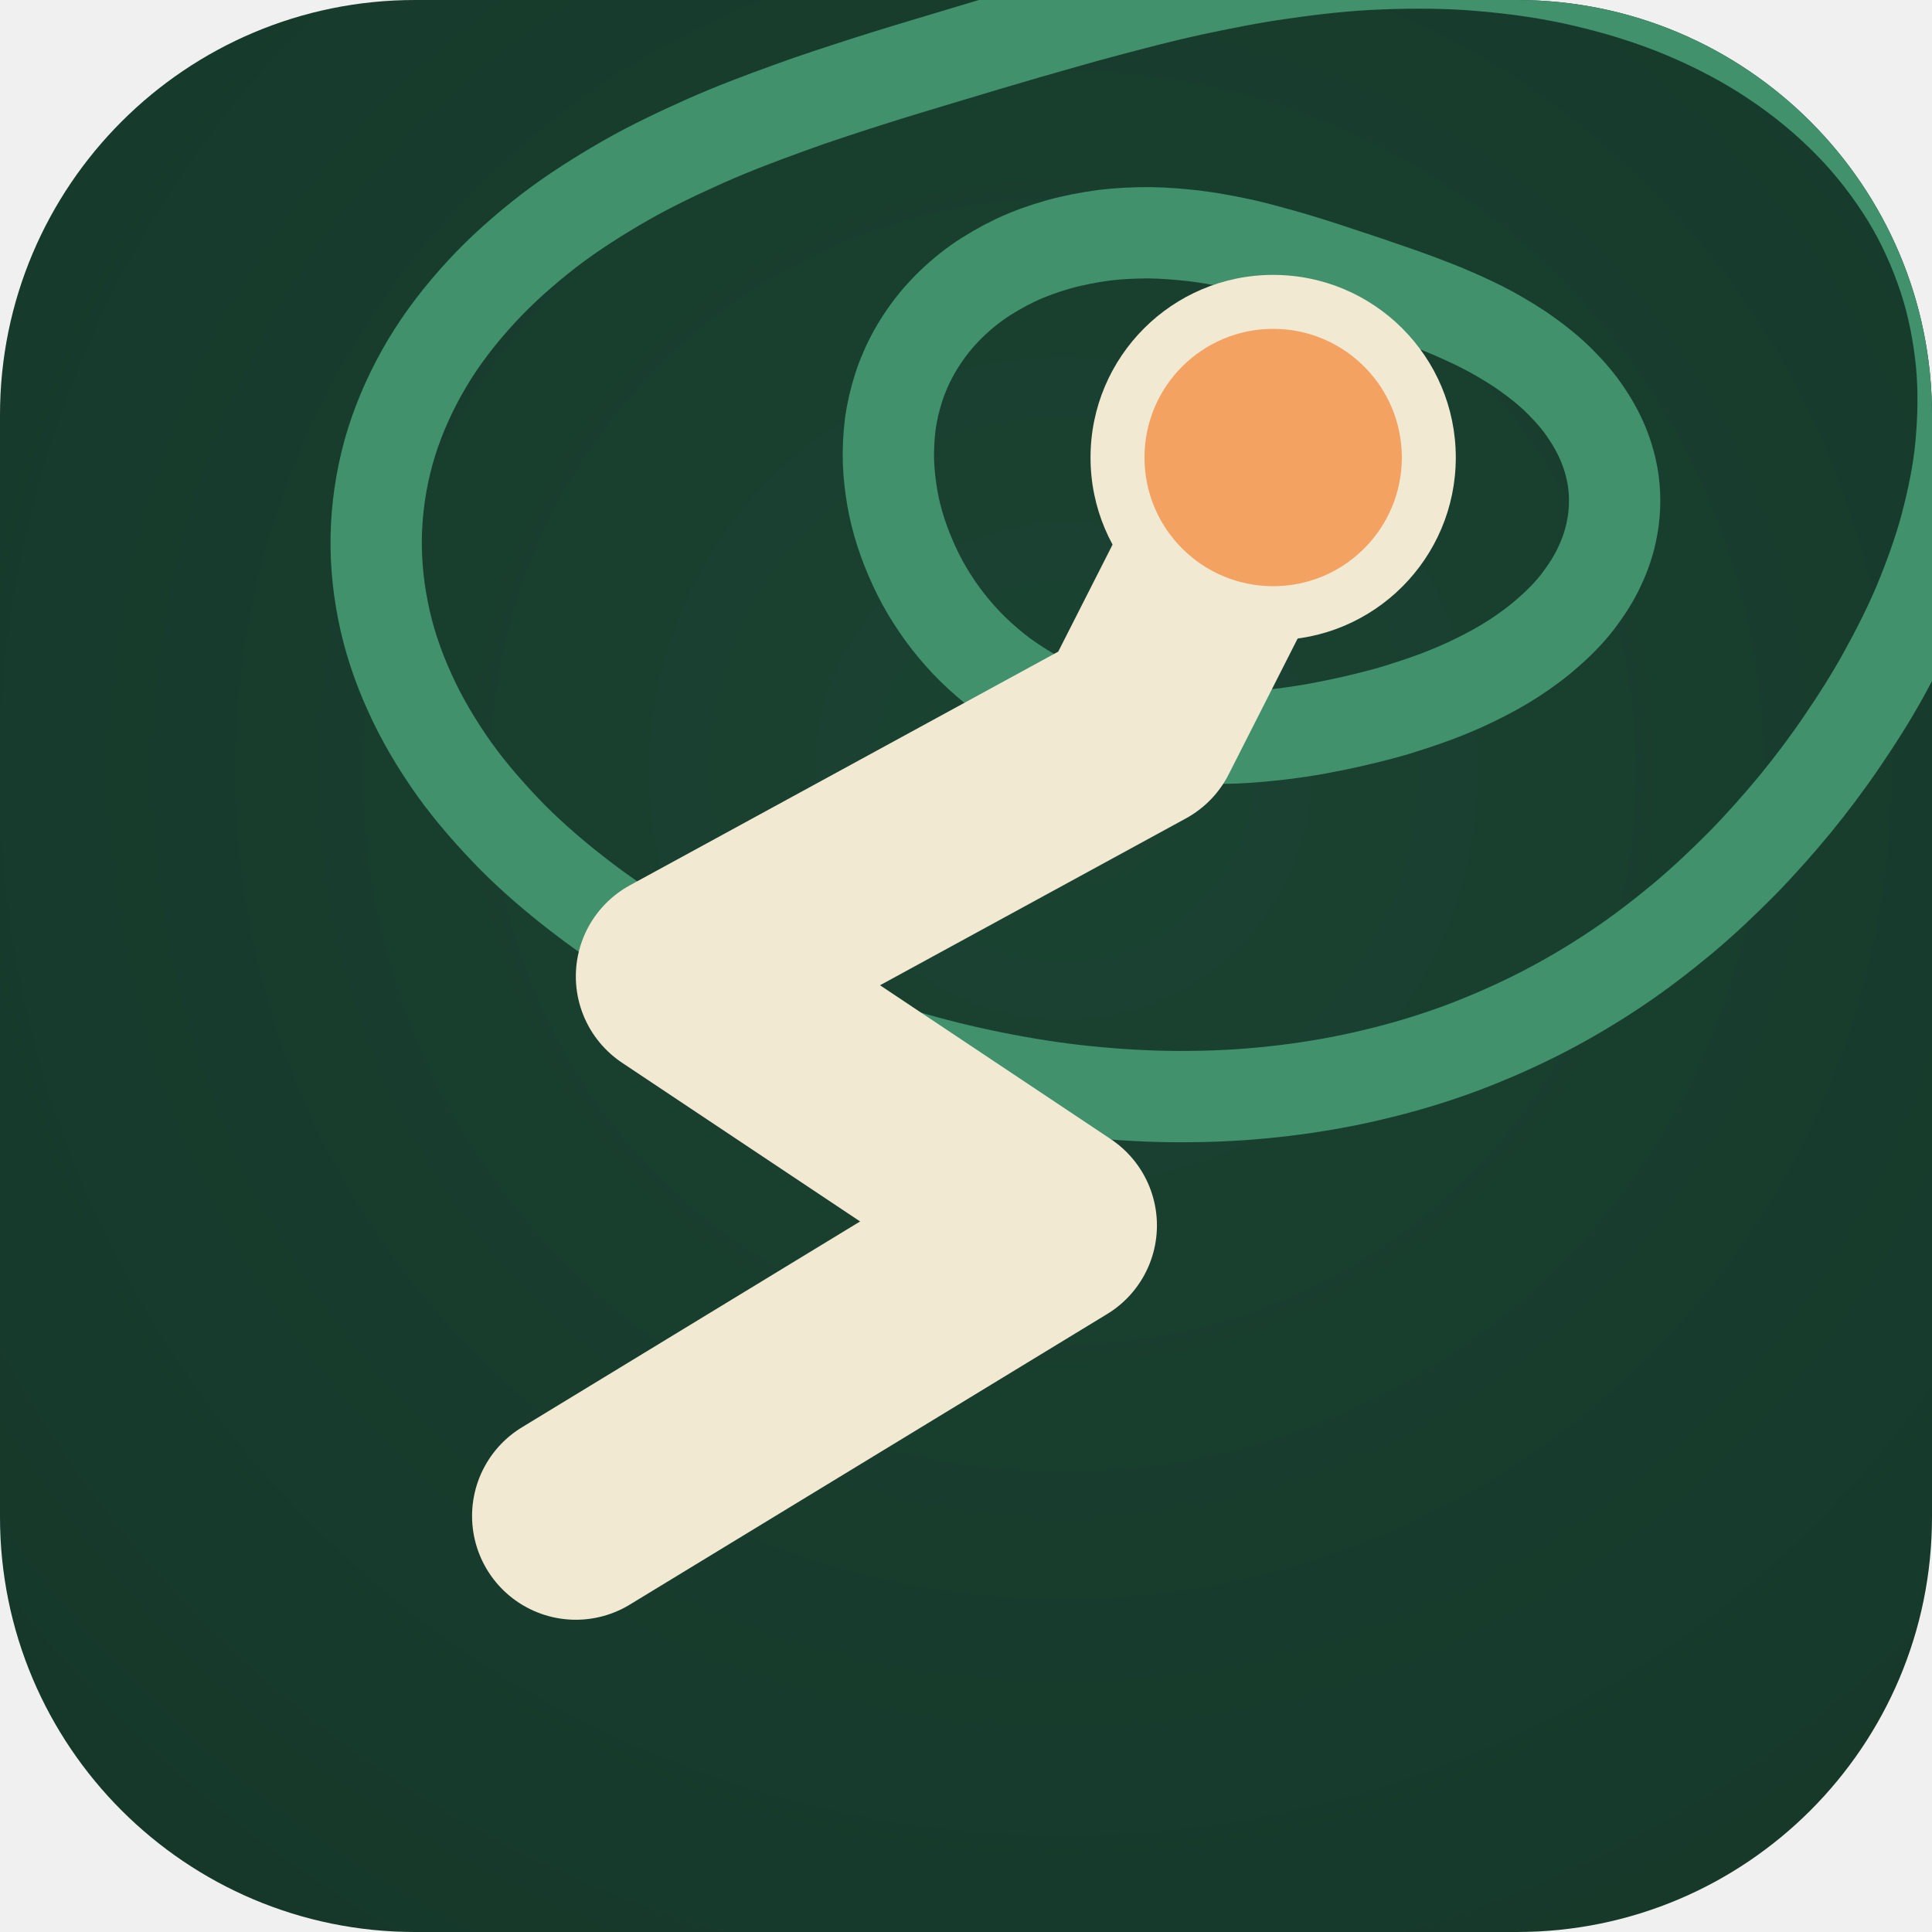
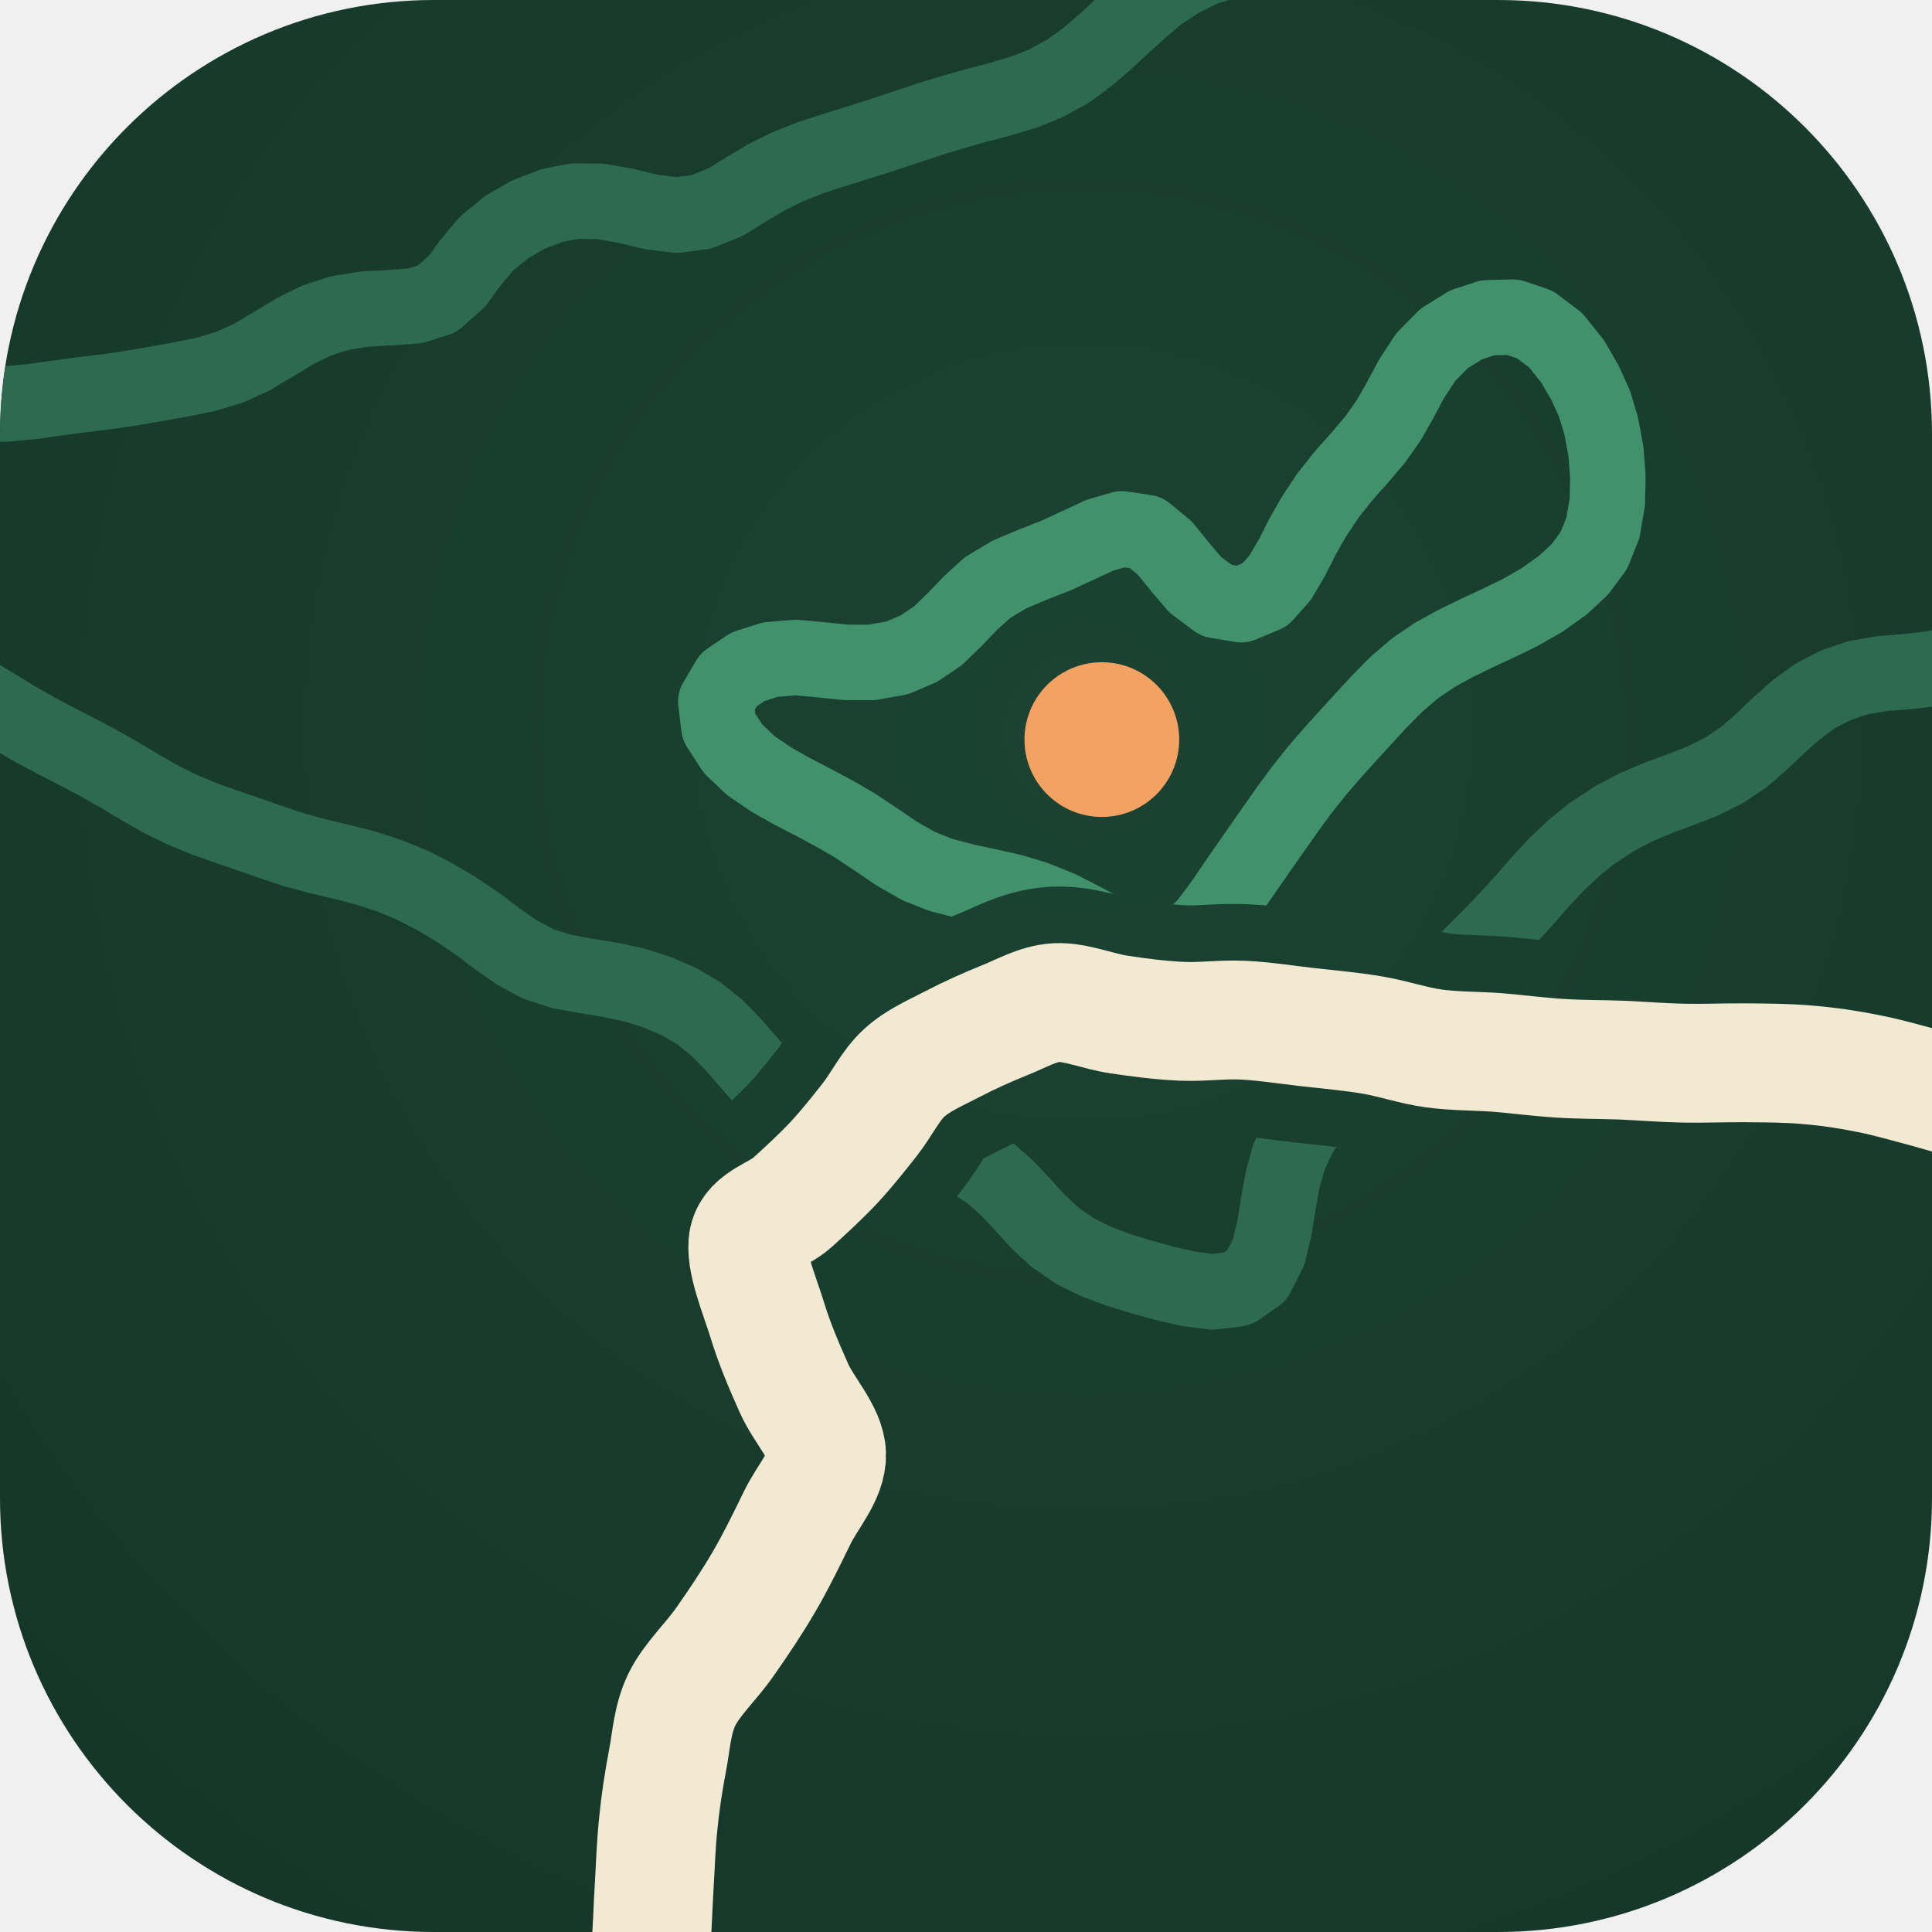
<svg xmlns="http://www.w3.org/2000/svg" width="32" height="32" viewBox="0 0 1024 1024">
  <defs>
-     <clipPath id="c">
-       <rect width="1024" height="1024" rx="220" />
+     <clipPath id="tile-small">
+       <rect width="1024" height="1024" rx="230" />
    </clipPath>
  </defs>
-   <g clip-path="url(#c)">
+   <g clip-path="url(#tile-small)">
    <defs>
-       <radialGradient id="g" cx="0.55" cy="0.4" r="0.85">
+       <radialGradient id="g" cx="0.56" cy="0.38" r="0.8">
        <stop offset="0" stop-color="#1B4332" />
        <stop offset="1" stop-color="#143628" />
      </radialGradient>
    </defs>
    <rect width="1024" height="1024" fill="url(#g)" />
-     <g transform="translate(512 512) scale(1.1) translate(-488 -595)">
-       <path d="M800.3 365.0 C800.8 371.3 800.5 377.8 799.3 384.0 C798.2 390.2 796.1 396.5 793.3 402.4 C790.6 408.3 786.9 414.0 782.8 419.4 C778.7 424.7 773.8 429.7 768.6 434.2 C763.5 438.8 757.7 443.0 751.9 446.8 C746.0 450.6 739.8 454.0 733.6 457.0 C727.4 460.1 720.9 462.8 714.6 465.2 C708.2 467.6 701.7 469.7 695.3 471.7 C688.9 473.6 682.5 475.2 676.1 476.7 C669.7 478.2 663.3 479.5 656.9 480.7 C650.5 481.8 644.1 482.8 637.6 483.5 C631.1 484.2 624.6 484.8 618.0 485.1 C611.4 485.3 604.8 485.4 598.1 485.1 C591.5 484.8 584.8 484.3 578.2 483.3 C571.6 482.4 564.9 481.1 558.5 479.5 C552.0 477.8 545.6 475.7 539.5 473.3 C533.3 470.9 527.3 468.1 521.7 465.0 C516.0 461.8 510.6 458.3 505.5 454.6 C500.5 450.8 495.7 446.7 491.3 442.4 C486.9 438.1 482.9 433.5 479.2 428.8 C475.5 424.1 472.2 419.1 469.2 414.1 C466.2 409.0 463.6 403.8 461.3 398.4 C459.0 393.1 457.0 387.6 455.4 382.0 C453.8 376.5 452.6 370.8 451.8 365.0 C451.0 359.2 450.5 353.3 450.6 347.4 C450.7 341.6 451.1 335.5 452.2 329.6 C453.3 323.7 454.9 317.7 457.1 311.9 C459.3 306.2 462.1 300.4 465.6 294.9 C469.0 289.5 473.1 284.1 477.7 279.3 C482.3 274.4 487.6 269.8 493.3 265.7 C499.0 261.7 505.4 258.0 511.9 254.9 C518.5 251.8 525.5 249.3 532.6 247.3 C539.7 245.3 547.2 243.9 554.5 242.9 C561.8 242.0 569.3 241.7 576.5 241.7 C583.7 241.8 590.9 242.4 597.9 243.2 C604.8 244.0 611.5 245.3 618.0 246.6 C624.5 247.9 630.7 249.6 636.8 251.3 C642.9 252.9 648.7 254.7 654.5 256.5 C660.3 258.3 665.9 260.2 671.6 262.1 C677.2 263.9 682.8 265.8 688.5 267.8 C694.2 269.7 699.9 271.7 705.8 273.9 C711.6 276.1 717.6 278.4 723.5 281.0 C729.4 283.6 735.5 286.4 741.3 289.6 C747.2 292.9 753.1 296.4 758.6 300.4 C764.1 304.3 769.5 308.7 774.3 313.5 C779.0 318.2 783.5 323.4 787.1 328.9 C790.8 334.4 793.9 340.3 796.1 346.3 C798.3 352.3 799.8 358.7 800.3 365.0 Z" fill="none" stroke="#40916C" stroke-width="44" />
-       <path d="M960.1 383.0 C956.7 395.6 952.2 407.9 947.3 419.8 C942.3 431.7 936.5 443.1 930.3 454.3 C924.2 465.4 917.4 476.1 910.3 486.5 C903.2 497.0 895.6 507.1 887.6 516.9 C879.5 526.7 871.1 536.2 862.1 545.4 C853.1 554.5 843.7 563.4 833.6 571.9 C823.5 580.3 812.9 588.5 801.7 596.0 C790.4 603.6 778.5 610.7 766.1 617.1 C753.7 623.5 740.6 629.3 727.1 634.4 C713.7 639.4 699.6 643.7 685.3 647.1 C671.0 650.6 656.2 653.2 641.4 655.0 C626.6 656.8 611.4 657.8 596.4 657.9 C581.4 658.1 566.2 657.4 551.3 656.0 C536.3 654.7 521.4 652.5 506.7 649.7 C491.9 646.9 477.4 643.5 463.0 639.4 C448.7 635.4 434.5 630.7 420.6 625.5 C406.6 620.3 392.9 614.5 379.5 608.1 C366.1 601.7 352.8 594.7 340.1 587.1 C327.4 579.4 314.9 571.2 303.2 562.2 C291.4 553.2 280.0 543.5 269.7 533.2 C259.5 522.8 249.7 511.7 241.4 500.1 C233.1 488.4 225.7 476.0 220.0 463.3 C214.2 450.6 209.7 437.2 207.1 423.8 C204.4 410.4 203.3 396.5 204.0 383.0 C204.7 369.5 207.1 355.7 211.2 342.6 C215.3 329.5 221.2 316.6 228.4 304.5 C235.6 292.4 244.6 280.8 254.4 270.2 C264.1 259.6 275.4 249.7 287.0 240.7 C298.6 231.8 311.3 223.8 324.0 216.5 C336.6 209.3 350.0 203.0 363.0 197.2 C376.1 191.4 389.4 186.4 402.4 181.7 C415.4 176.9 428.3 172.8 441.0 168.7 C453.8 164.6 466.3 160.9 478.9 157.1 C491.5 153.3 503.9 149.6 516.6 145.9 C529.4 142.3 542.1 138.5 555.4 135.0 C568.7 131.5 582.2 127.9 596.4 124.8 C610.6 121.8 625.2 118.8 640.4 116.7 C655.6 114.5 671.5 112.7 687.6 112.1 C703.6 111.5 720.4 111.5 736.9 113.0 C753.4 114.4 770.4 116.8 786.6 120.7 C802.9 124.5 819.2 129.6 834.4 136.0 C849.6 142.4 864.4 150.2 877.6 159.1 C890.8 167.9 903.2 178.2 913.8 189.1 C924.4 199.9 933.7 212.1 941.3 224.4 C948.9 236.8 954.8 250.1 959.2 263.3 C963.6 276.6 966.2 290.3 967.6 303.8 C968.9 317.3 968.6 330.9 967.4 344.1 C966.2 357.3 963.4 370.4 960.1 383.0 Z" fill="none" stroke="#40916C" stroke-width="44" />
-       <path d="M300 860 L530 720 L350 600 L570 480 L636 350" fill="none" stroke="#F1E9D2" stroke-width="100" stroke-linecap="round" stroke-linejoin="round" />
-       <circle cx="636" cy="350" r="88" fill="#F1E9D2" />
-       <circle cx="636" cy="350" r="62" fill="#F4A261" />
+     <defs>
+       <mask id="trail-gap-1" maskUnits="userSpaceOnUse" x="-200" y="-200" width="1424" height="1424">
+         <rect x="-200" y="-200" width="1424" height="1424" fill="#fff" />
+         <path d="M332.1 1100.3 C333.5 1094.8 338.2 1078.5 340.3 1067.5 C342.4 1056.4 343.7 1045.3 344.8 1034.1 C345.8 1022.8 346.0 1011.5 346.7 1000.3 C347.4 989.0 347.7 977.7 348.9 966.5 C350.0 955.3 351.7 944.1 353.8 933.2 C355.9 922.2 356.3 911.3 361.4 900.8 C366.5 890.3 377.0 880.6 384.3 870.1 C391.6 859.7 398.7 849.1 405.1 838.1 C411.5 827.1 417.2 815.4 422.7 804.1 C428.2 792.9 438.4 782.1 438.1 770.7 C437.7 759.3 425.9 747.4 420.7 735.5 C415.4 723.6 410.5 712.2 406.5 699.1 C402.5 686.1 394.5 667.4 396.7 657.1 C399.0 646.8 412.4 644.2 419.9 637.4 C427.4 630.6 434.8 623.8 441.7 616.5 C448.5 609.2 454.7 601.4 461.0 593.4 C467.3 585.4 472.0 575.2 479.3 568.6 C486.6 561.9 496.2 557.9 505.0 553.3 C513.8 548.7 523.0 544.6 532.1 540.9 C541.3 537.3 549.8 532.0 559.9 531.4 C570.1 530.9 582.0 536.1 593.0 537.7 C604.1 539.4 615.3 540.8 626.3 541.3 C637.2 541.8 647.4 540.2 658.6 540.7 C669.7 541.2 681.6 543.1 693.1 544.4 C704.5 545.7 716.3 546.7 727.4 548.6 C738.6 550.5 749.0 554.2 760.0 555.7 C771.0 557.2 782.2 557.0 793.3 557.8 C804.4 558.7 815.6 560.2 826.7 560.9 C837.7 561.6 848.8 561.5 859.8 561.9 C870.8 562.4 881.6 563.3 892.5 563.5 C903.5 563.7 914.5 563.2 925.5 563.3 C936.4 563.4 947.4 563.4 958.3 564.4 C969.2 565.3 980.0 566.9 990.7 569.1 C1001.4 571.2 1012.0 574.4 1022.7 577.2 C1033.3 580.1 1043.9 583.6 1054.6 586.2 C1065.3 588.7 1075.9 592.1 1086.8 592.7 C1097.7 593.3 1114.5 590.4 1120.0 590.0" fill="none" stroke="#000" stroke-width="123" stroke-linecap="round" stroke-linejoin="round" />
+       </mask>
+     </defs>
+     <g mask="url(#trail-gap-1)" opacity="1">
+       <path d="M629.8 499.4L639.1 490.4L646.9 480.1L654 469.7L660.9 459.7L668 449.5L675 439.5L682.3 429.1L689.8 418.9L697.8 408.8L706.1 399.2L714.5 389.9L722.9 380.7L731.4 371.5L740.1 362.7L749.9 354.3L760.5 347.1L771.2 341.2L782.9 335.5L794.5 330.1L805.4 324.8L817.2 318.1L828.4 310.1L837.4 301.7L844.8 291.7L849.6 279.7L851.9 266.2L852.2 252.8L851.2 239.4L848.7 225.9L845.1 213.9L840.1 202.9L833.5 191.5L824.5 180.3L813.5 172L801.9 168.1L788.6 168.4L777 172.2L765.4 179.4L755.6 189.4L748.2 200.7L741.9 212.5L735.9 223L728.9 232.9L720.5 242.8L712.2 252.1L703.8 262.7L696.3 274L690.3 284.6L684.8 295.5L678.5 306.2L670.5 315.2L657.9 320.5L644.7 318.3L633.6 310L625.8 300.9L617.3 290.4L607.3 282.2L594.6 280.3L582.9 283.7L571.5 289L559.8 294.4L547.3 299.3L535 304.5L523.6 311.3L514.5 319.5L506 328.4L497.1 337L487 343.8L475.5 348.7L462.1 351.1L448.6 351.1L435.2 349.7L421.8 348.5L408.3 349.6L396.4 353.4L386.2 360.3L379.4 371.8L381 385.2L388.5 396.8L398.2 406L409 413.3L419.8 419.4L431.6 425.5L442.6 431.4L453.1 437.5L463.8 444.6L475.1 452.3L486.8 459L498.6 463.7L512 467.2L523.8 469.7L537 472.7L548.8 476.3L561.6 481.5L573.4 487.5L584 493.3L594.8 498.7L608 503.2L621.4 503.1Z" fill="none" stroke="#40916C" stroke-width="40" stroke-linejoin="round" />
+       <path d="M656.4 682.8L666.2 675.9L672.4 663.7L675.5 650.7L677.4 638.7L679.8 625.3L683.1 613.5L688.2 602.2L695.5 591L703.5 581.9L712.5 573.1L721.6 564.9L730.6 556.9L739.7 548.7L748.7 539.9L757 531L765 522L773.2 513.2L781.9 504.3L790.7 495.6L799.2 486.7L807.4 477.7L815.4 468.5L824.9 458.2L834.6 449.1L844.1 441.5L855.7 433.9L867.5 427.7L878.9 422.9L890.2 418.7L902.4 414L914 408.2L924.6 401L934 392.8L942.9 384.3L951.9 376.3L962 368.9L972.8 363.3L984.4 359.3L997.8 357L1011.2 355.9L1024.6 354.4L1038.1 351.3L1049.6 346.4L1060.1 339.9L1070.2 331.8L1079.4 323.5L1088.5 315.1L1097.4 306.9L1106.6 298.8L1116.9 289.6L1126.8 280.4L1135.8 271.1L1143.6 261.7L1151.2 250.8L1157.5 239.6L1162.3 227.8L1165.8 214.4L1167.7 201.9L1169.2 189.4L1170.7 176L1172.1 162.6L1172.7 149.1L1171.6 135.7L1168.5 123.3L1163.2 110.7L1156.5 99.1L1148.6 87.7L1141 77.9L1133.3 68.6L1125.1 59.5L1116.2 50.2L1107.2 41.6L1098.2 33.7L1088.5 26.1L1078.4 19.3L1066.7 12.9L1054.3 8.4L1041.9 6.1L1028.5 5.7L1015 6.5L1001.6 7.3L988.2 6.9L974.7 5.2L961.3 3.1L947.8 2L934.4 1.3L922.4 -0.9L911.5 -6.3L902.1 -14.2L894.4 -25.6L889.8 -37.6L885.6 -50.6L879.5 -61.7L869.9 -70.8L858.3 -75.8L845.2 -76.8L832.6 -74.2L820.5 -69.8L807.7 -65L795.2 -61.6L782.7 -59.8L769.3 -58.3L756 -54.6L745.2 -48.2L735.3 -39.4L725.8 -31L713.7 -24.4L700.2 -22.4L688.1 -22.9L675.2 -23.5L662.5 -22.8L650.2 -20.7L637.5 -16.6L625.3 -10.5L614.1 -3.1L604.8 4.7L595.2 13.4L585.8 22.1L576.6 30L566.1 37.7L554.5 44.1L542.7 48.8L529.7 52.7L517.8 55.8L504.3 59.6L492.4 63.3L479.4 67.6L467.7 71.5L454.7 75.6L442.9 79.3L430.1 83.4L417.9 88.2L406 94.1L395.3 100.5L384.6 107.1L371.8 112.3L358.4 114L345 112.3L331.7 109.1L318.1 106.7L304.6 106.6L292.6 108.9L279.7 113.9L268.7 120.3L258 129L249.3 139.3L242.2 149.1L231.7 158.4L220.2 162.1L206.7 163.1L193.3 163.8L179.8 166L167.8 169.9L156.8 175.3L145.8 181.9L133.8 189.1L122 194.5L108.9 198.5L95.4 201.2L81.9 203.6L68.5 205.9L56 207.7L43.5 209.2L30.1 211L16.6 212.9L3.2 214.1L-10.2 214.3L-23.7 213.3L-37.1 211.9L-50.6 210.7L-64 210L-77.4 210.2L-90.9 211.6L-104.3 214.2L-117.8 217.5L-131.2 220.8L-143.1 223.1L-156.2 224.1L-168.7 223.5L-181.1 221.1L-194.6 217.4L-206.5 213.8L-219.5 210.2L-232 207.4L-244.5 205.2L-257.9 203.4L-271.4 202.2L-284.1 202.7L-287.7 214.4L-287.7 227.8L-287.7 241.3L-287.7 254.7L-287.7 268.2L-287.7 281.6L-277.1 288.5L-263.7 291.1L-250.2 294.3L-236.8 297.8L-224.7 300.8L-211.8 304.1L-200 307.9L-188.8 312.7L-177.4 319L-165.8 326.4L-155.5 332.7L-144.4 338.3L-133.1 342.3L-120.1 345.3L-106.2 346.9L-92.8 347.8L-79.4 348.6L-65.9 349.9L-52.5 352.1L-39 355.7L-27 360.4L-16.2 366L-4.5 373.1L7.1 380.2L18.6 386.8L29.3 392.5L40.4 398.2L51.2 403.9L62.9 410.5L74.6 417.5L85.1 423.5L96.6 429.2L108.8 434.2L120.2 438.2L131.8 442.2L143.6 446.3L156.8 450.7L168.4 453.8L181.8 457L194.3 460.2L206.7 464.3L218.6 469.2L229.4 474.7L241 481.5L252.5 489.2L263.2 497.3L273.9 504.8L285.5 511L297.7 514.9L310.4 517.2L323.8 519.4L336.8 522.2L348.8 526.1L360.3 531.1L370.6 537.2L380.3 545.1L388.8 553.8L396.8 563L405.2 572.6L414 581.3L424.8 589.5L437 596.3L448.6 601.1L462.1 604.7L475.5 606.4L489 607.5L502.4 610L513.9 614.6L524.5 621.5L533.7 629.6L542 638.4L550.2 647.4L559.1 655.7L569.9 663.2L580.9 668.6L592.6 673L604.3 676.6L617.6 680.3L630.5 683.2L642.6 684.7L655 683.3Z" fill="none" stroke="#2D6A4F" stroke-width="40" stroke-linejoin="round" />
    </g>
+     <path d="M332.1 1100.3 C333.5 1094.8 338.2 1078.5 340.3 1067.5 C342.4 1056.4 343.7 1045.3 344.8 1034.1 C345.8 1022.8 346.0 1011.5 346.7 1000.3 C347.4 989.0 347.7 977.7 348.9 966.5 C350.0 955.3 351.7 944.1 353.8 933.2 C355.9 922.2 356.3 911.3 361.4 900.8 C366.5 890.3 377.0 880.6 384.3 870.1 C391.6 859.7 398.7 849.1 405.1 838.1 C411.5 827.1 417.2 815.4 422.7 804.1 C428.2 792.9 438.4 782.1 438.1 770.7 C437.7 759.3 425.9 747.4 420.7 735.5 C415.4 723.6 410.5 712.2 406.5 699.1 C402.5 686.1 394.5 667.4 396.7 657.1 C399.0 646.8 412.4 644.2 419.9 637.4 C427.4 630.6 434.8 623.8 441.7 616.5 C448.5 609.2 454.7 601.4 461.0 593.4 C467.3 585.4 472.0 575.2 479.3 568.6 C486.6 561.9 496.2 557.9 505.0 553.3 C513.8 548.7 523.0 544.6 532.1 540.9 C541.3 537.3 549.8 532.0 559.9 531.4 C570.1 530.9 582.0 536.1 593.0 537.7 C604.1 539.4 615.3 540.8 626.3 541.3 C637.2 541.8 647.4 540.2 658.6 540.7 C669.7 541.2 681.6 543.1 693.1 544.4 C704.5 545.7 716.3 546.7 727.4 548.6 C738.6 550.5 749.0 554.2 760.0 555.7 C771.0 557.2 782.2 557.0 793.3 557.8 C804.4 558.7 815.6 560.2 826.7 560.9 C837.7 561.6 848.8 561.5 859.8 561.9 C870.8 562.4 881.6 563.3 892.5 563.5 C903.5 563.7 914.5 563.2 925.5 563.3 C936.4 563.4 947.4 563.4 958.3 564.4 C969.2 565.3 980.0 566.9 990.7 569.1 C1001.4 571.2 1012.0 574.4 1022.7 577.2 C1033.3 580.1 1043.9 583.6 1054.6 586.2 C1065.3 588.7 1075.9 592.1 1086.8 592.7 C1097.7 593.3 1114.5 590.4 1120.0 590.0" fill="none" stroke="#F1E9D2" stroke-width="63" stroke-linecap="round" stroke-linejoin="round" />
+     <circle cx="584" cy="392" r="41" fill="#F4A261" />
  </g>
</svg>
